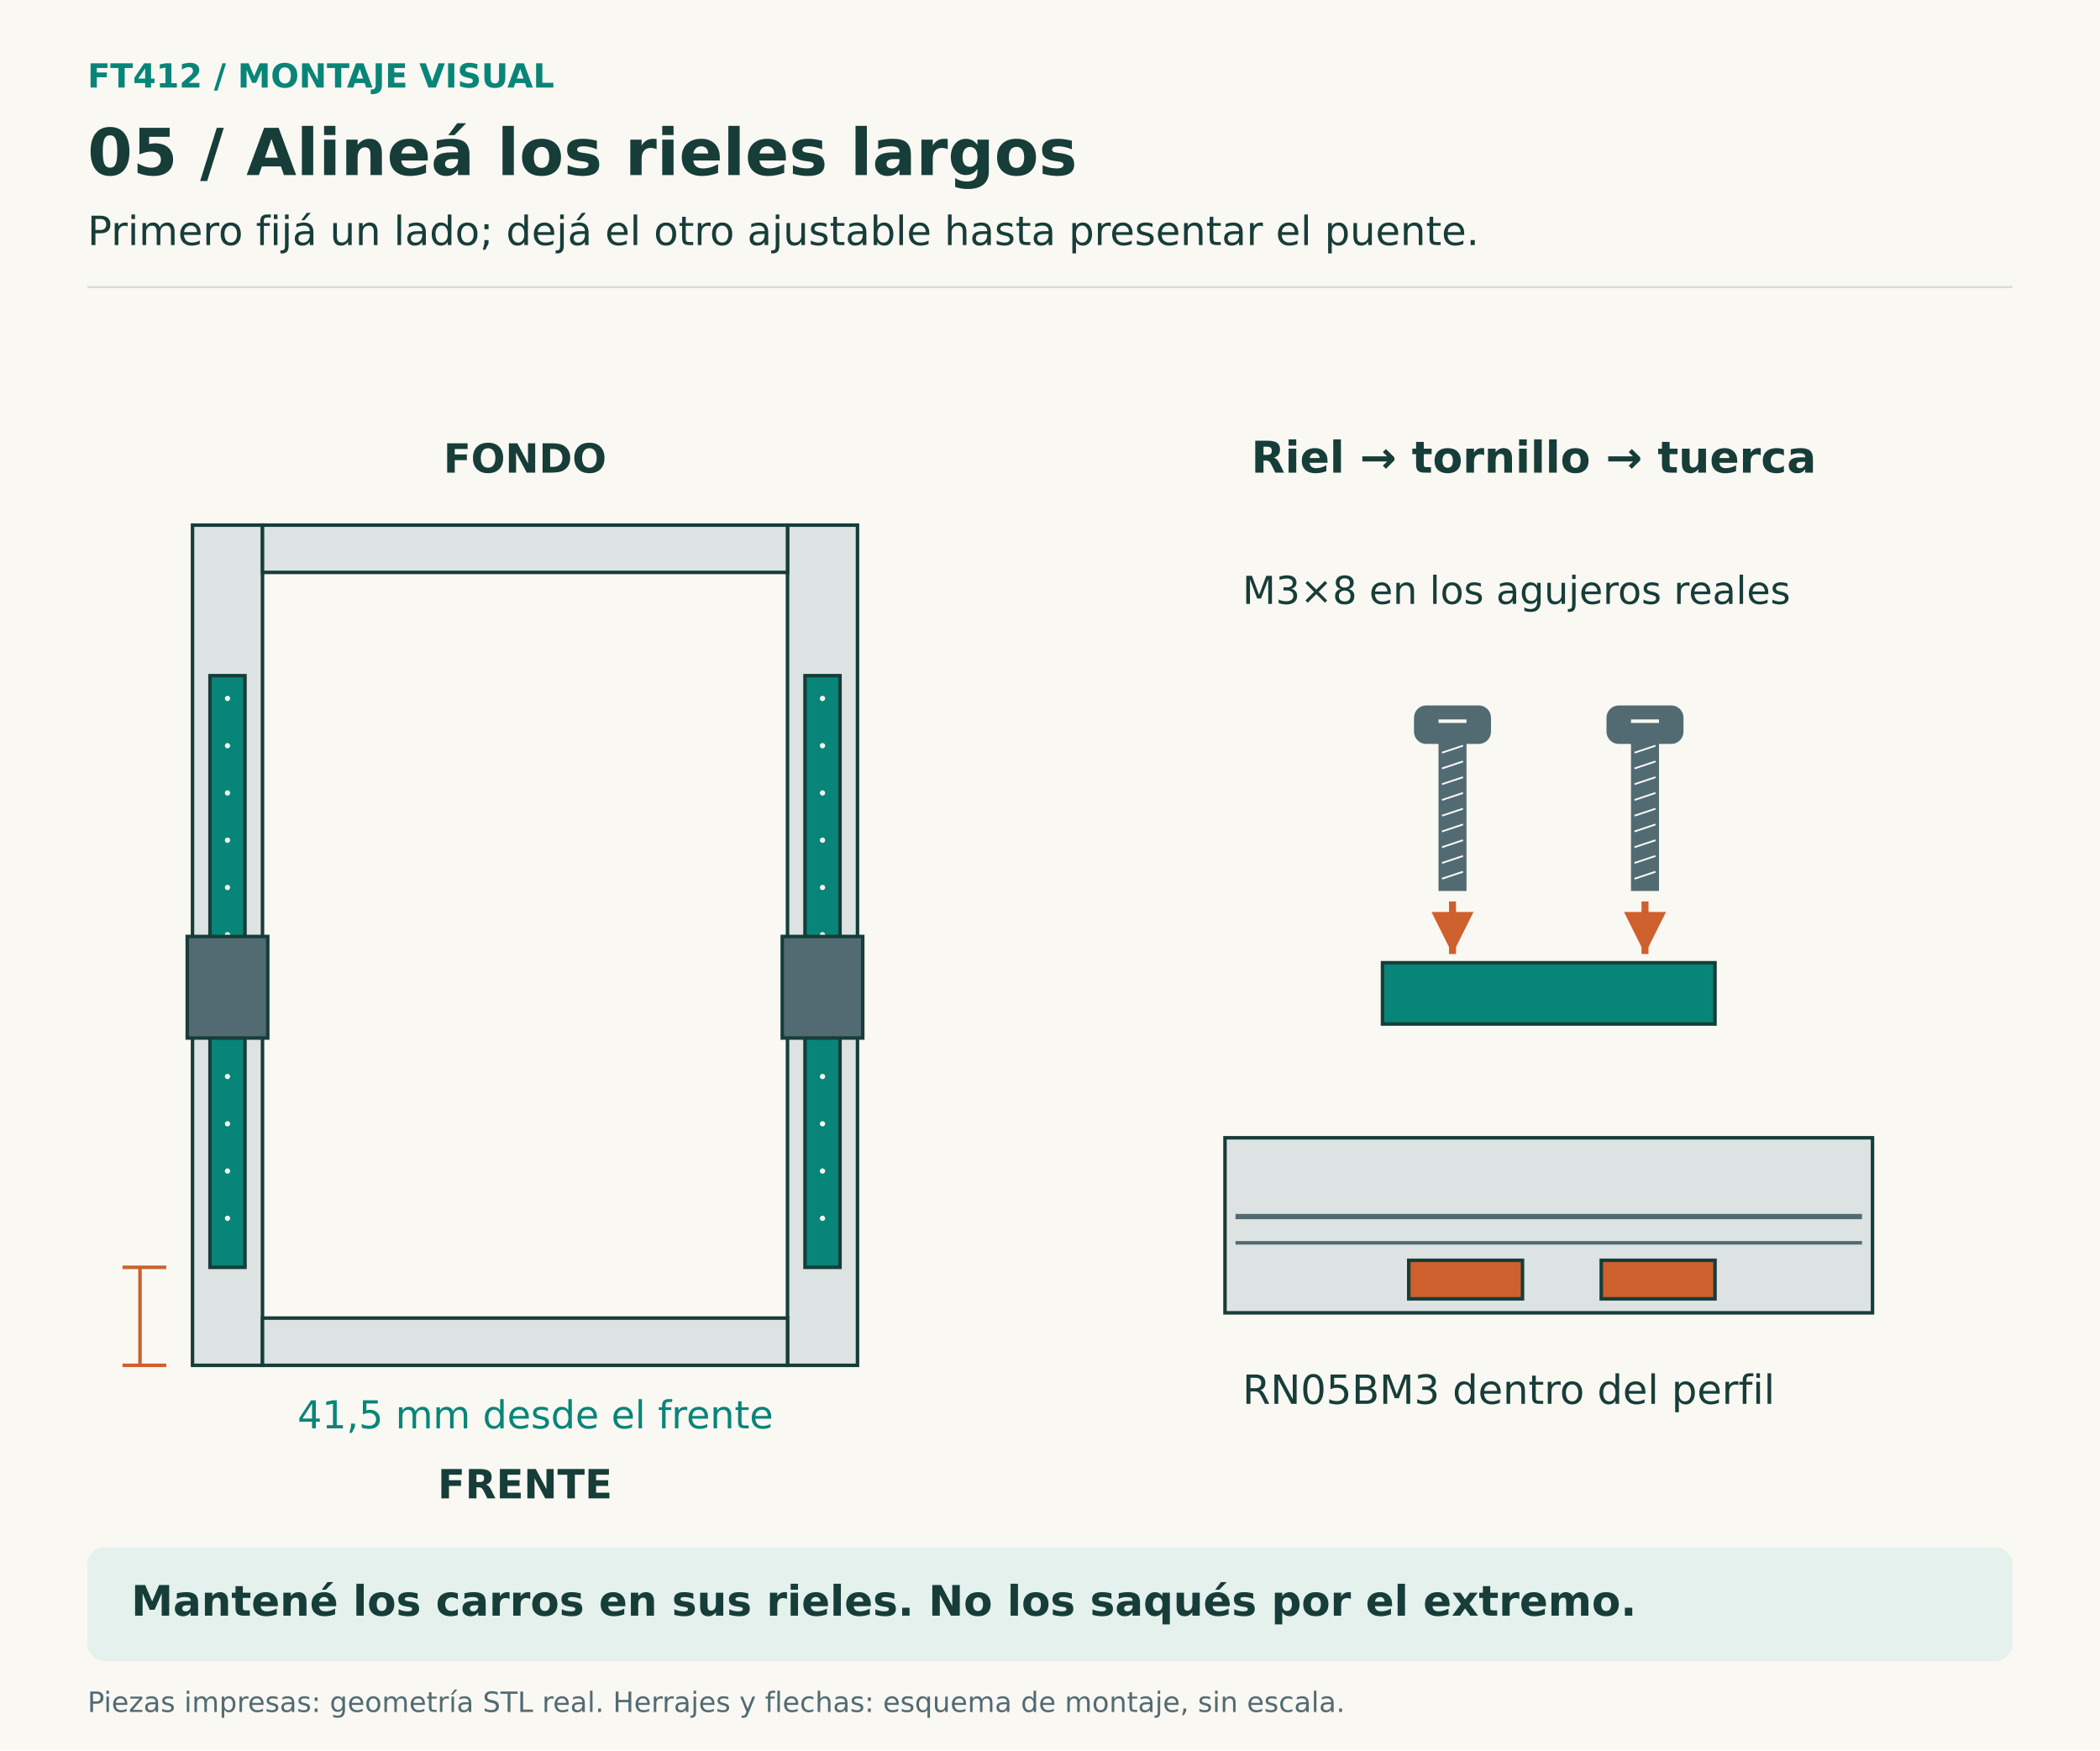
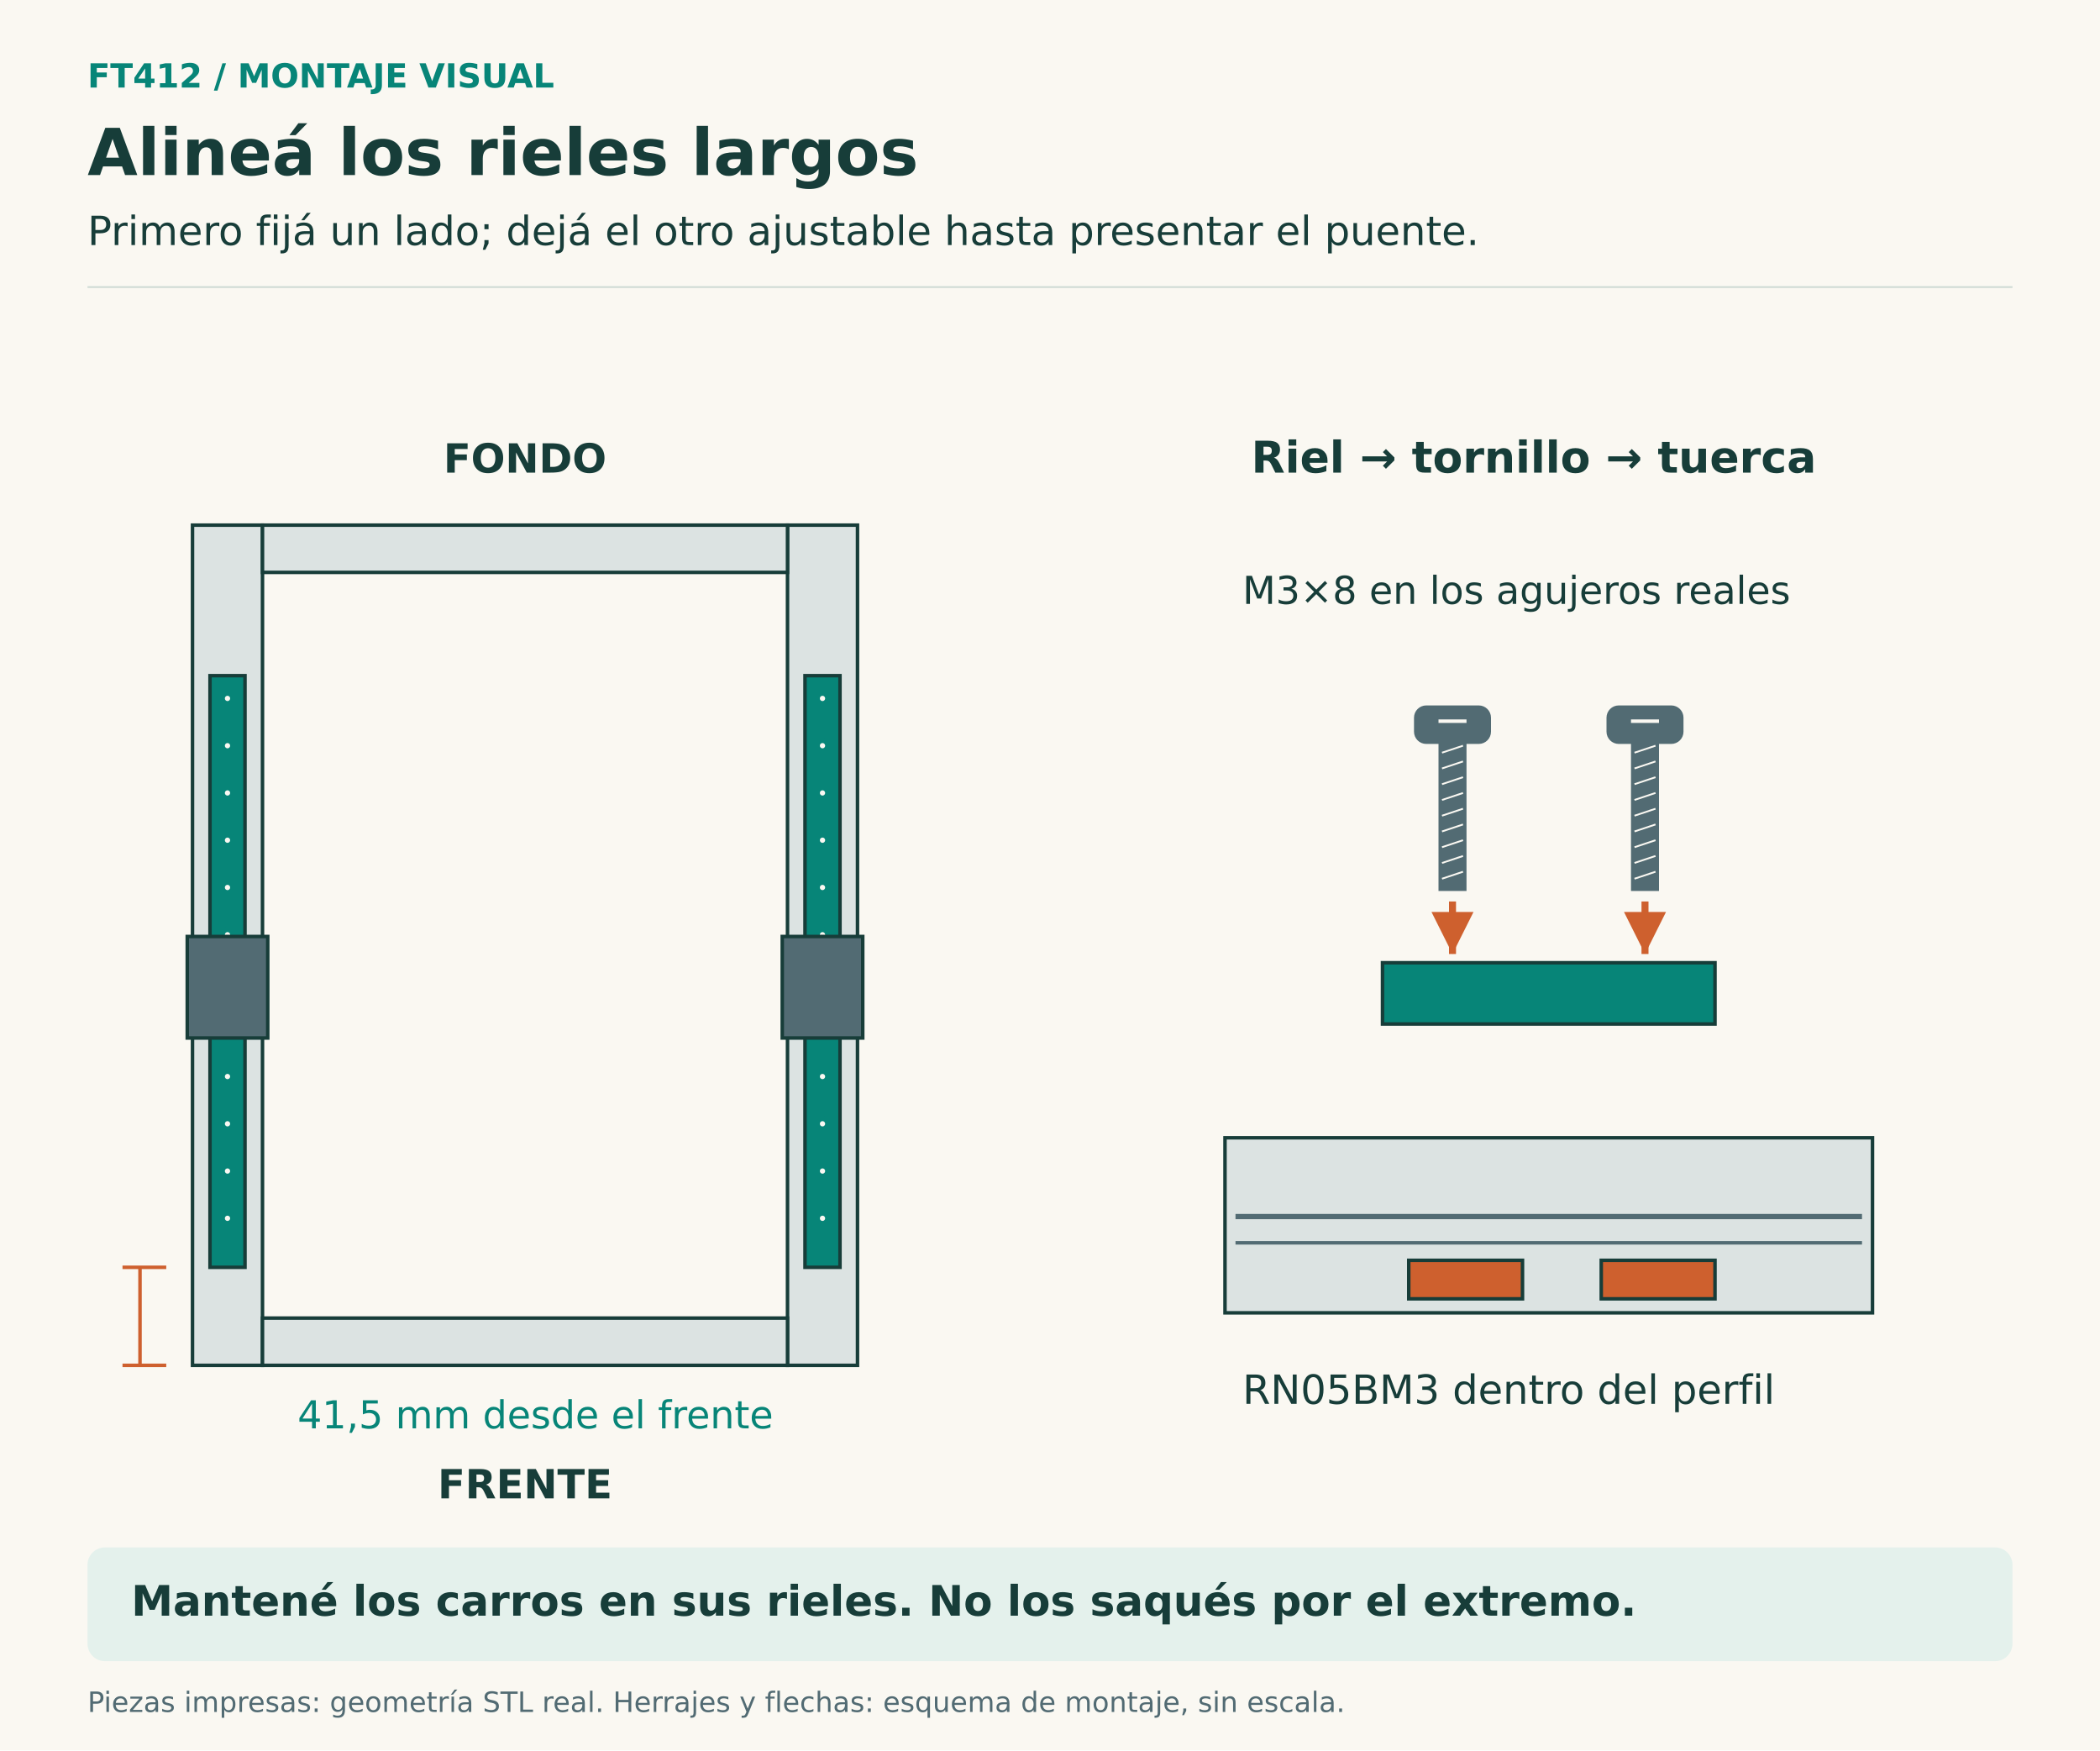
<svg xmlns="http://www.w3.org/2000/svg" width="1200" height="1000" viewBox="0 0 1200 1000" role="img">
  <defs>
    <marker id="arrow" markerWidth="8" markerHeight="8" refX="6" refY="3" orient="auto">
      <path d="M0,0 L6,3 L0,6" fill="#ce602e" />
    </marker>
  </defs>
  <rect width="1200" height="1000" fill="#faf8f2" />
  <text x="50" y="50.0" font-family="DejaVu Sans,Arial,sans-serif" font-size="19" font-weight="700" fill="#078578" text-anchor="start">FT412  /  MONTAJE VISUAL</text>
-   <text x="50" y="100.0" font-family="DejaVu Sans,Arial,sans-serif" font-size="37" font-weight="700" fill="#173d39" text-anchor="start">05 / Alineá los rieles largos</text>
+   <text x="50" y="100.0" font-family="DejaVu Sans,Arial,sans-serif" font-size="37" font-weight="700" fill="#173d39" text-anchor="start">Alineá los rieles largos</text>
  <text x="50" y="140.0" font-family="DejaVu Sans,Arial,sans-serif" font-size="23" font-weight="400" fill="#173d39" text-anchor="start">Primero fijá un lado; dejá el otro ajustable hasta presentar el puente.</text>
  <line x1="50" y1="164" x2="1150" y2="164" stroke="#cedbd5" stroke-width="1" />
  <rect x="110" y="300" width="40" height="480" rx="0" fill="#dce3e2" stroke="#173d39" stroke-width="2" />
  <rect x="450" y="300" width="40" height="480" rx="0" fill="#dce3e2" stroke="#173d39" stroke-width="2" />
  <rect x="150" y="300" width="300" height="27" rx="0" fill="#dce3e2" stroke="#173d39" stroke-width="2" />
  <rect x="150" y="753" width="300" height="27" rx="0" fill="#dce3e2" stroke="#173d39" stroke-width="2" />
  <rect x="120" y="386" width="20" height="338" rx="0" fill="#078578" stroke="#173d39" stroke-width="2" />
  <circle cx="130" cy="399" r="3" fill="#faf8f2" stroke="#078578" stroke-width="3" />
  <circle cx="130" cy="426" r="3" fill="#faf8f2" stroke="#078578" stroke-width="3" />
  <circle cx="130" cy="453" r="3" fill="#faf8f2" stroke="#078578" stroke-width="3" />
  <circle cx="130" cy="480" r="3" fill="#faf8f2" stroke="#078578" stroke-width="3" />
  <circle cx="130" cy="507" r="3" fill="#faf8f2" stroke="#078578" stroke-width="3" />
  <circle cx="130" cy="534" r="3" fill="#faf8f2" stroke="#078578" stroke-width="3" />
  <circle cx="130" cy="561" r="3" fill="#faf8f2" stroke="#078578" stroke-width="3" />
  <circle cx="130" cy="588" r="3" fill="#faf8f2" stroke="#078578" stroke-width="3" />
  <circle cx="130" cy="615" r="3" fill="#faf8f2" stroke="#078578" stroke-width="3" />
  <circle cx="130" cy="642" r="3" fill="#faf8f2" stroke="#078578" stroke-width="3" />
  <circle cx="130" cy="669" r="3" fill="#faf8f2" stroke="#078578" stroke-width="3" />
  <circle cx="130" cy="696" r="3" fill="#faf8f2" stroke="#078578" stroke-width="3" />
  <rect x="107" y="535" width="46" height="58" rx="0" fill="#526b73" stroke="#173d39" stroke-width="2" />
  <rect x="460" y="386" width="20" height="338" rx="0" fill="#078578" stroke="#173d39" stroke-width="2" />
  <circle cx="470" cy="399" r="3" fill="#faf8f2" stroke="#078578" stroke-width="3" />
  <circle cx="470" cy="426" r="3" fill="#faf8f2" stroke="#078578" stroke-width="3" />
  <circle cx="470" cy="453" r="3" fill="#faf8f2" stroke="#078578" stroke-width="3" />
  <circle cx="470" cy="480" r="3" fill="#faf8f2" stroke="#078578" stroke-width="3" />
  <circle cx="470" cy="507" r="3" fill="#faf8f2" stroke="#078578" stroke-width="3" />
  <circle cx="470" cy="534" r="3" fill="#faf8f2" stroke="#078578" stroke-width="3" />
  <circle cx="470" cy="561" r="3" fill="#faf8f2" stroke="#078578" stroke-width="3" />
  <circle cx="470" cy="588" r="3" fill="#faf8f2" stroke="#078578" stroke-width="3" />
  <circle cx="470" cy="615" r="3" fill="#faf8f2" stroke="#078578" stroke-width="3" />
  <circle cx="470" cy="642" r="3" fill="#faf8f2" stroke="#078578" stroke-width="3" />
  <circle cx="470" cy="669" r="3" fill="#faf8f2" stroke="#078578" stroke-width="3" />
  <circle cx="470" cy="696" r="3" fill="#faf8f2" stroke="#078578" stroke-width="3" />
  <rect x="447" y="535" width="46" height="58" rx="0" fill="#526b73" stroke="#173d39" stroke-width="2" />
  <text x="300" y="270.0" font-family="DejaVu Sans,Arial,sans-serif" font-size="23" font-weight="700" fill="#173d39" text-anchor="middle">FONDO</text>
  <text x="300" y="856.0" font-family="DejaVu Sans,Arial,sans-serif" font-size="23" font-weight="700" fill="#173d39" text-anchor="middle">FRENTE</text>
  <line x1="80" y1="780" x2="80" y2="724" stroke="#ce602e" stroke-width="2" />
  <line x1="70" y1="780" x2="95" y2="780" stroke="#ce602e" stroke-width="2" />
  <line x1="70" y1="724" x2="95" y2="724" stroke="#ce602e" stroke-width="2" />
  <text x="170" y="816.0" font-family="DejaVu Sans,Arial,sans-serif" font-size="22" font-weight="400" fill="#078578" text-anchor="start">41,5 mm desde el frente</text>
  <text x="715" y="270.0" font-family="DejaVu Sans,Arial,sans-serif" font-size="25" font-weight="700" fill="#173d39" text-anchor="start">Riel → tornillo → tuerca</text>
  <rect x="700" y="650" width="370" height="100" rx="0" fill="#dce3e2" stroke="#173d39" stroke-width="2" />
  <line x1="706" y1="695.0" x2="1064" y2="695.0" stroke="#526b73" stroke-width="3" />
  <line x1="706" y1="710.0" x2="1064" y2="710.0" stroke="#526b73" stroke-width="2" />
  <rect x="790" y="550" width="190" height="35" rx="0" fill="#078578" stroke="#173d39" stroke-width="2" />
  <rect x="823" y="420" width="14" height="88" rx="0" fill="#526b73" stroke="#526b73" stroke-width="2" />
  <rect x="809" y="404" width="42" height="20" rx="6" fill="#526b73" stroke="#526b73" stroke-width="2" />
  <line x1="824" y1="430" x2="836" y2="426" stroke="#faf8f2" stroke-width="1" />
  <line x1="824" y1="439" x2="836" y2="435" stroke="#faf8f2" stroke-width="1" />
  <line x1="824" y1="448" x2="836" y2="444" stroke="#faf8f2" stroke-width="1" />
  <line x1="824" y1="457" x2="836" y2="453" stroke="#faf8f2" stroke-width="1" />
  <line x1="824" y1="466" x2="836" y2="462" stroke="#faf8f2" stroke-width="1" />
  <line x1="824" y1="475" x2="836" y2="471" stroke="#faf8f2" stroke-width="1" />
  <line x1="824" y1="484" x2="836" y2="480" stroke="#faf8f2" stroke-width="1" />
  <line x1="824" y1="493" x2="836" y2="489" stroke="#faf8f2" stroke-width="1" />
  <line x1="824" y1="502" x2="836" y2="498" stroke="#faf8f2" stroke-width="1" />
  <line x1="822" y1="412" x2="838" y2="412" stroke="#faf8f2" stroke-width="2" />
  <line x1="830" y1="515" x2="830" y2="545" stroke="#ce602e" stroke-width="4" marker-end="url(#arrow)" />
  <rect x="933" y="420" width="14" height="88" rx="0" fill="#526b73" stroke="#526b73" stroke-width="2" />
  <rect x="919" y="404" width="42" height="20" rx="6" fill="#526b73" stroke="#526b73" stroke-width="2" />
  <line x1="934" y1="430" x2="946" y2="426" stroke="#faf8f2" stroke-width="1" />
  <line x1="934" y1="439" x2="946" y2="435" stroke="#faf8f2" stroke-width="1" />
  <line x1="934" y1="448" x2="946" y2="444" stroke="#faf8f2" stroke-width="1" />
  <line x1="934" y1="457" x2="946" y2="453" stroke="#faf8f2" stroke-width="1" />
  <line x1="934" y1="466" x2="946" y2="462" stroke="#faf8f2" stroke-width="1" />
  <line x1="934" y1="475" x2="946" y2="471" stroke="#faf8f2" stroke-width="1" />
  <line x1="934" y1="484" x2="946" y2="480" stroke="#faf8f2" stroke-width="1" />
  <line x1="934" y1="493" x2="946" y2="489" stroke="#faf8f2" stroke-width="1" />
  <line x1="934" y1="502" x2="946" y2="498" stroke="#faf8f2" stroke-width="1" />
  <line x1="932" y1="412" x2="948" y2="412" stroke="#faf8f2" stroke-width="2" />
  <line x1="940" y1="515" x2="940" y2="545" stroke="#ce602e" stroke-width="4" marker-end="url(#arrow)" />
  <rect x="805" y="720" width="65" height="22" rx="0" fill="#ce602e" stroke="#173d39" stroke-width="2" />
  <rect x="915" y="720" width="65" height="22" rx="0" fill="#ce602e" stroke="#173d39" stroke-width="2" />
  <text x="710" y="345.0" font-family="DejaVu Sans,Arial,sans-serif" font-size="22" font-weight="400" fill="#173d39" text-anchor="start">M3×8 en los agujeros reales</text>
  <text x="710" y="802.0" font-family="DejaVu Sans,Arial,sans-serif" font-size="23" font-weight="400" fill="#173d39" text-anchor="start">RN05BM3 dentro del perfil</text>
  <rect x="50" y="884" width="1100" height="65" rx="10" fill="#e4f1ec" stroke="none" stroke-width="2" />
  <text x="75" y="923.0" font-family="DejaVu Sans,Arial,sans-serif" font-size="24" font-weight="700" fill="#173d39" text-anchor="start">Mantené los carros en sus rieles. No los saqués por el extremo.</text>
  <text x="50" y="978.0" font-family="DejaVu Sans,Arial,sans-serif" font-size="16" font-weight="400" fill="#526b73" text-anchor="start">Piezas impresas: geometría STL real. Herrajes y flechas: esquema de montaje, sin escala.</text>
</svg>
